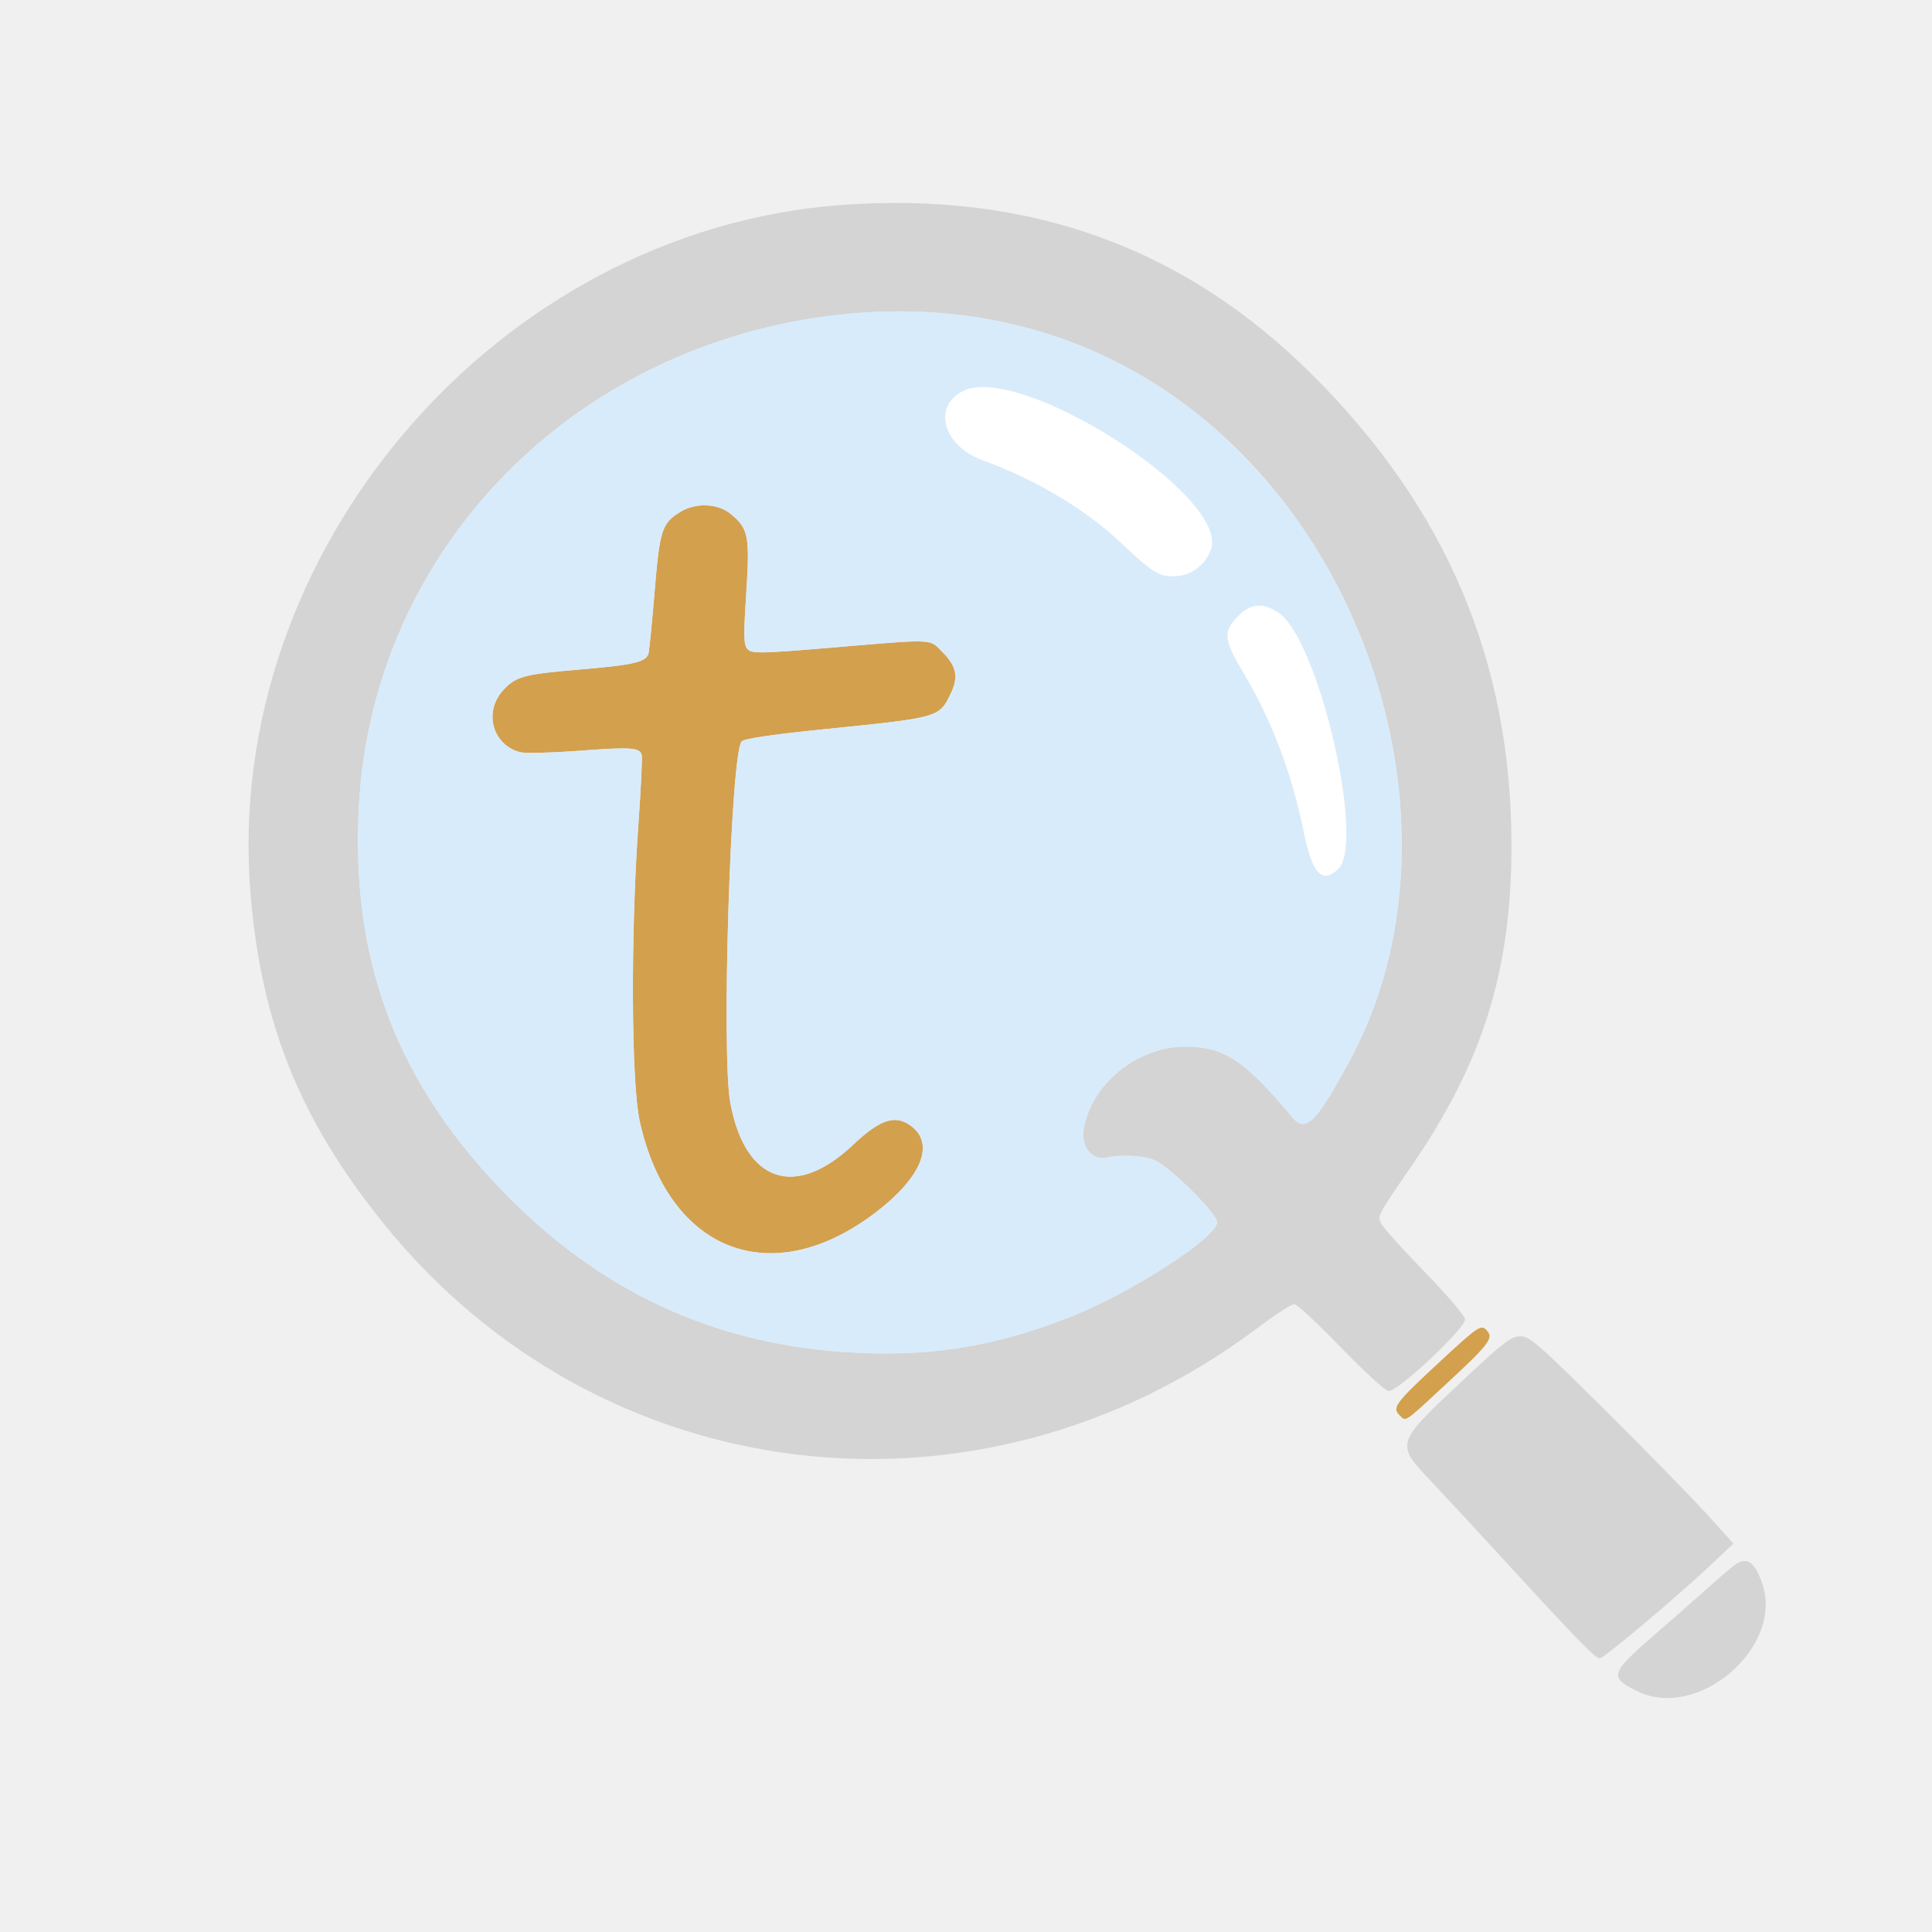
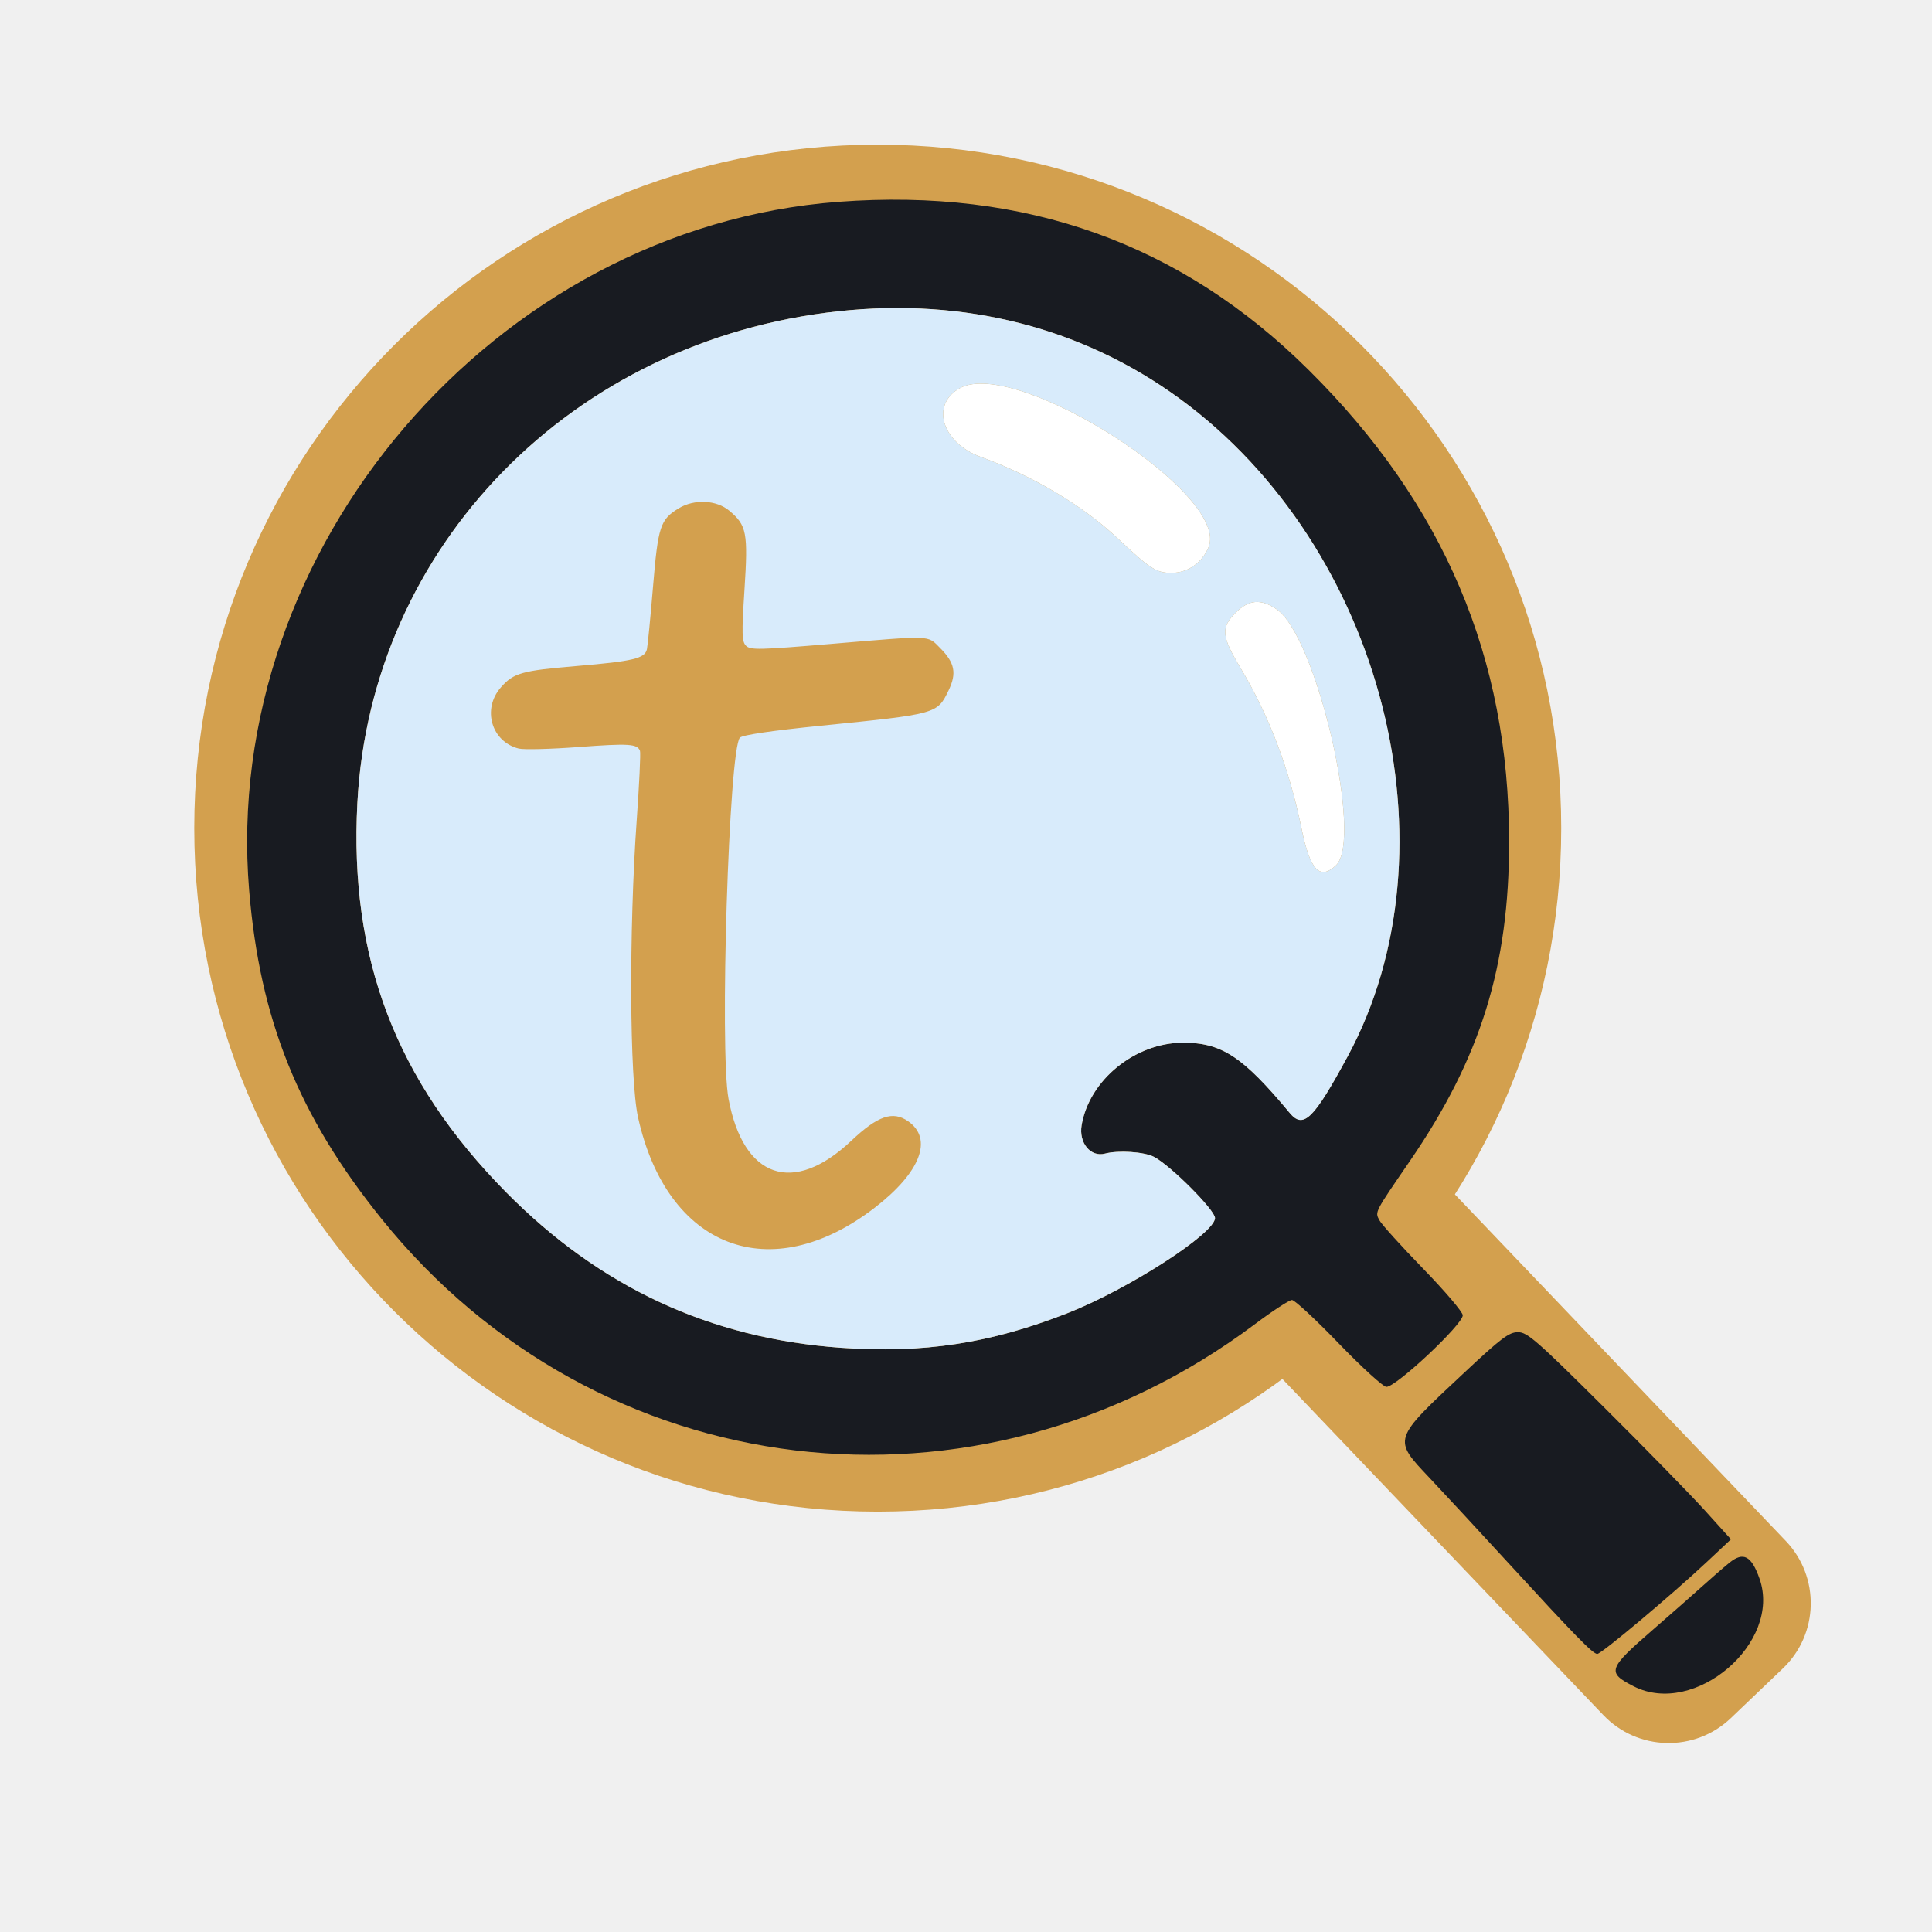
- <svg xmlns="http://www.w3.org/2000/svg" width="600px" height="600px" viewBox="0 0 600 600" shape-rendering="geometricPrecision" text-rendering="geometricPrecision" transform="rotate(0) scale(1, 1)">
-   <path d="M 298.775 121.559 C 289.465 126.611, 293.063 138.580, 305.216 142.984 C 321.265 148.801, 336.718 157.962, 347.498 168.054 C 358.086 177.964, 359.700 179, 364.558 179 C 369.525 179, 373.975 175.889, 375.999 171.002 C 382.788 154.613, 316.303 112.047, 298.775 121.559 M 384.400 191.400 C 379.781 196.019, 380.013 198.708, 385.878 208.487 C 394.817 223.392, 401.107 239.936, 404.906 258.530 C 407.538 271.416, 410.561 274.640, 415.585 269.920 C 424.185 261.841, 409.513 198.628, 397.102 190.284 C 392.196 186.986, 388.489 187.311, 384.400 191.400" stroke="none" fill="#ffffff" fill-rule="evenodd" />
-   <path d="M 211.304 158.956 C 205.580 162.447, 204.898 164.526, 203.339 183.246 C 202.549 192.736, 201.695 201.496, 201.441 202.714 C 200.837 205.613, 197.215 206.481, 179.500 207.971 C 162.564 209.395, 159.974 210.127, 156.050 214.596 C 150.143 221.324, 153.095 231.480, 161.576 233.609 C 163.134 234, 171.465 233.792, 180.089 233.147 C 195.789 231.973, 198.466 232.138, 199.282 234.327 C 199.523 234.972, 199.062 244.725, 198.258 256 C 195.822 290.153, 196.030 336.288, 198.673 348.214 C 207.702 388.955, 239.792 401.247, 272.168 376.365 C 286.426 365.407, 290.492 354.960, 282.640 349.460 C 277.874 346.122, 273.197 347.723, 264.955 355.511 C 246.930 372.543, 231.421 367.254, 226.805 342.500 C 223.972 327.304, 226.930 233.642, 230.351 230.220 C 231.185 229.386, 240.204 228.057, 255.575 226.505 C 291.634 222.861, 291.636 222.861, 295.173 215.580 C 297.783 210.209, 297.131 206.931, 292.541 202.341 C 288.541 198.341, 290.449 198.411, 258.629 201.092 C 236.429 202.962, 233.596 203.025, 232.246 201.675 C 230.935 200.363, 230.869 198.052, 231.751 184.331 C 232.896 166.514, 232.465 164.252, 227.059 159.703 C 223.044 156.325, 216.155 155.998, 211.304 158.956 M 446.951 423.086 C 433.419 435.616, 432.273 437.130, 434.573 439.431 C 436.715 441.572, 435.686 442.251, 449.054 429.868 C 462.218 417.674, 463.795 415.663, 461.947 413.436 C 460.029 411.126, 459.501 411.465, 446.951 423.086" stroke="none" fill="#d3a04e" fill-rule="evenodd" />
-   <path d="M 261 63.687 C 154.306 71.701, 69.012 171.326, 77.810 277.657 C 81.142 317.926, 93.151 347.714, 118.995 379.812 C 186.118 463.179, 303.961 477.355, 390.455 412.468 C 395.930 408.361, 401.091 405, 401.923 405 C 402.756 405, 409.301 411.078, 416.468 418.507 C 423.636 425.936, 430.298 432.011, 431.272 432.007 C 434.340 431.995, 455 412.613, 455 409.748 C 455 408.752, 449.439 402.214, 442.641 395.219 C 435.844 388.223, 429.741 381.465, 429.079 380.199 C 427.696 377.556, 427.482 377.971, 438.569 361.806 C 460.584 329.709, 469.425 301.239, 469.406 262.500 C 469.380 205.315, 449.115 157.633, 407.134 115.980 C 367.453 76.607, 319.143 59.321, 261 63.687 M 261 97.699 C 178.209 106.656, 115.671 170.555, 111.452 250.500 C 108.902 298.811, 123.406 336.785, 157.669 371.500 C 186.835 401.050, 221.124 416.983, 261.723 419.850 C 287.384 421.662, 308.050 418.513, 332.023 409.140 C 350.916 401.753, 378 384.307, 378 379.524 C 378 377.032, 364.150 363.163, 359.004 360.502 C 355.958 358.927, 347.973 358.400, 343.810 359.500 C 339.343 360.680, 335.626 356.189, 336.538 350.714 C 338.873 336.689, 353.124 325.056, 368 325.032 C 380.077 325.012, 386.627 329.317, 401.210 346.855 C 405.459 351.965, 408.618 348.891, 419.197 329.348 C 454.156 264.766, 430.247 171.099, 367 124.856 C 336.863 102.821, 300.282 93.449, 261 97.699 M 455.521 427.536 C 432.991 448.607, 433.164 448.082, 444.750 460.357 C 449.012 464.873, 459.919 476.653, 468.987 486.534 C 490.087 509.527, 495.436 515, 496.805 515 C 498.089 515, 520.026 496.580, 530.927 486.349 L 538.354 479.378 530.276 470.439 C 525.833 465.523, 511.669 451.038, 498.800 438.250 C 477.934 417.516, 475.052 415, 472.163 415 C 469.395 415, 466.971 416.826, 455.521 427.536 M 537.874 486.661 C 536.018 488.168, 532.235 491.449, 529.467 493.951 C 526.699 496.453, 519.815 502.507, 514.170 507.404 C 500.063 519.641, 499.683 520.757, 508.143 525.073 C 527.116 534.752, 554.251 511.511, 547.229 491.595 C 544.720 484.478, 542.199 483.148, 537.874 486.661" stroke="none" fill="#d4d4d4" fill-rule="evenodd" style="opacity: 1;" />
-   <path d="M 261 97.699 C 178.209 106.656, 115.671 170.555, 111.452 250.500 C 108.902 298.811, 123.406 336.785, 157.669 371.500 C 186.835 401.050, 221.124 416.983, 261.723 419.850 C 287.384 421.662, 308.050 418.513, 332.023 409.140 C 350.916 401.753, 378 384.307, 378 379.524 C 378 377.032, 364.150 363.163, 359.004 360.502 C 355.958 358.927, 347.973 358.400, 343.810 359.500 C 339.343 360.680, 335.626 356.189, 336.538 350.714 C 338.873 336.689, 353.124 325.056, 368 325.032 C 380.077 325.012, 386.627 329.317, 401.210 346.855 C 405.459 351.965, 408.618 348.891, 419.197 329.348 C 454.156 264.766, 430.247 171.099, 367 124.856 C 336.863 102.821, 300.282 93.449, 261 97.699 M 298.775 121.559 C 289.465 126.611, 293.063 138.580, 305.216 142.984 C 321.265 148.801, 336.718 157.962, 347.498 168.054 C 358.086 177.964, 359.700 179, 364.558 179 C 369.525 179, 373.975 175.889, 375.999 171.002 C 382.788 154.613, 316.303 112.047, 298.775 121.559 M 211.304 158.956 C 205.580 162.447, 204.898 164.526, 203.339 183.246 C 202.549 192.736, 201.695 201.496, 201.441 202.714 C 200.837 205.613, 197.215 206.481, 179.500 207.971 C 162.564 209.395, 159.974 210.127, 156.050 214.596 C 150.143 221.324, 153.095 231.480, 161.576 233.609 C 163.134 234, 171.465 233.792, 180.089 233.147 C 195.789 231.973, 198.466 232.138, 199.282 234.327 C 199.523 234.972, 199.062 244.725, 198.258 256 C 195.822 290.153, 196.030 336.288, 198.673 348.214 C 207.702 388.955, 239.792 401.247, 272.168 376.365 C 286.426 365.407, 290.492 354.960, 282.640 349.460 C 277.874 346.122, 273.197 347.723, 264.955 355.511 C 246.930 372.543, 231.421 367.254, 226.805 342.500 C 223.972 327.304, 226.930 233.642, 230.351 230.220 C 231.185 229.386, 240.204 228.057, 255.575 226.505 C 291.634 222.861, 291.636 222.861, 295.173 215.580 C 297.783 210.209, 297.131 206.931, 292.541 202.341 C 288.541 198.341, 290.449 198.411, 258.629 201.092 C 236.429 202.962, 233.596 203.025, 232.246 201.675 C 230.935 200.363, 230.869 198.052, 231.751 184.331 C 232.896 166.514, 232.465 164.252, 227.059 159.703 C 223.044 156.325, 216.155 155.998, 211.304 158.956 M 384.400 191.400 C 379.781 196.019, 380.013 198.708, 385.878 208.487 C 394.817 223.392, 401.107 239.936, 404.906 258.530 C 407.538 271.416, 410.561 274.640, 415.585 269.920 C 424.185 261.841, 409.513 198.628, 397.102 190.284 C 392.196 186.986, 388.489 187.311, 384.400 191.400" stroke="none" fill="#d8ebfb" fill-rule="evenodd" />
+ <svg xmlns="http://www.w3.org/2000/svg" width="600" zoomAndPan="magnify" viewBox="0 0 450 450" height="600" preserveAspectRatio="xMidYMid meet" version="1.0">
+   <defs>
+     <clipPath id="d96f7fae22">
+       <path d="M 45.246 33.695 L 363.637 33.695 L 363.637 352.086 L 45.246 352.086 Z M 45.246 33.695 " clip-rule="nonzero" />
+     </clipPath>
+     <clipPath id="9495ed5379">
+       <path d="M 204.441 33.695 C 116.52 33.695 45.246 104.973 45.246 192.891 C 45.246 280.812 116.52 352.086 204.441 352.086 C 292.359 352.086 363.637 280.812 363.637 192.891 C 363.637 104.973 292.359 33.695 204.441 33.695 Z M 204.441 33.695 " clip-rule="nonzero" />
+     </clipPath>
+     <clipPath id="c695fac22a">
+       <path d="M 0.246 0.695 L 318.637 0.695 L 318.637 319.086 L 0.246 319.086 Z M 0.246 0.695 " clip-rule="nonzero" />
+     </clipPath>
+     <clipPath id="05bd4316e5">
+       <path d="M 159.441 0.695 C 71.52 0.695 0.246 71.973 0.246 159.891 C 0.246 247.812 71.52 319.086 159.441 319.086 C 247.359 319.086 318.637 247.812 318.637 159.891 C 318.637 71.973 247.359 0.695 159.441 0.695 Z M 159.441 0.695 " clip-rule="nonzero" />
+     </clipPath>
+     <clipPath id="b1dd518809">
+       <rect x="0" width="319" y="0" height="320" />
+     </clipPath>
+     <clipPath id="9a0caa1318">
+       <path d="M 178 153 L 422 153 L 422 406 L 178 406 Z M 178 153 " clip-rule="nonzero" />
+     </clipPath>
+     <clipPath id="f857b6499f">
+       <path d="M 169.469 185.852 L 211.957 145.285 L 430.492 374.152 L 388.004 414.723 Z M 169.469 185.852 " clip-rule="nonzero" />
+     </clipPath>
+     <clipPath id="a4663a24c0">
+       <path d="M 184.66 171.352 L 196.77 159.785 C 205.156 151.777 218.449 152.086 226.461 160.473 L 415.949 358.922 C 423.957 367.312 423.652 380.605 415.262 388.613 L 403.152 400.176 C 394.766 408.188 381.473 407.879 373.461 399.492 L 183.973 201.043 C 175.965 192.652 176.27 179.359 184.66 171.352 Z M 184.66 171.352 " clip-rule="nonzero" />
+     </clipPath>
+     <clipPath id="374ad4ecae">
+       <path d="M 0 0 L 244 0 L 244 253 L 0 253 Z M 0 0 " clip-rule="nonzero" />
+     </clipPath>
+     <clipPath id="968b2f22e8">
+       <path d="M -8.531 32.852 L 33.957 -7.715 L 252.492 221.152 L 210.004 261.723 Z M -8.531 32.852 " clip-rule="nonzero" />
+     </clipPath>
+     <clipPath id="3ca6730f7c">
+       <path d="M 6.66 18.352 L 18.77 6.785 C 27.156 -1.223 40.449 -0.914 48.461 7.473 L 237.949 205.922 C 245.957 214.312 245.652 227.605 237.262 235.613 L 225.152 247.176 C 216.766 255.188 203.473 254.879 195.461 246.492 L 5.973 48.043 C -2.035 39.652 -1.73 26.359 6.66 18.352 Z M 6.66 18.352 " clip-rule="nonzero" />
+     </clipPath>
+     <clipPath id="260e975dc8">
+       <rect x="0" width="244" y="0" height="253" />
+     </clipPath>
+     <clipPath id="98d3a06b63">
+       <rect x="0" width="450" y="0" height="450" />
+     </clipPath>
+   </defs>
+   <g transform="matrix(1, 0, 0, 1, 0, 0)">
+     <g clip-path="url(#98d3a06b63)">
+       <g clip-path="url(#d96f7fae22)">
+         <g clip-path="url(#9495ed5379)">
+           <g transform="matrix(1, 0, 0, 1, 45, 33)">
+             <g clip-path="url(#b1dd518809)">
+               <g clip-path="url(#c695fac22a)">
+                 <g clip-path="url(#05bd4316e5)">
+                   <path fill="#d3a04e" d="M 0.246 0.695 L 318.637 0.695 L 318.637 319.086 L 0.246 319.086 Z M 0.246 0.695 " fill-opacity="1" fill-rule="nonzero" />
+                 </g>
+               </g>
+             </g>
+           </g>
+         </g>
+       </g>
+       <g clip-path="url(#9a0caa1318)">
+         <g clip-path="url(#f857b6499f)">
+           <g clip-path="url(#a4663a24c0)">
+             <g transform="matrix(1, 0, 0, 1, 178, 153)">
+               <g clip-path="url(#260e975dc8)">
+                 <g clip-path="url(#374ad4ecae)">
+                   <g clip-path="url(#968b2f22e8)">
+                     <g clip-path="url(#3ca6730f7c)">
+                       <path fill="#d3a04e" d="M -8.531 32.852 L 33.957 -7.715 L 252.492 221.152 L 210.004 261.723 Z M -8.531 32.852 " fill-opacity="1" fill-rule="nonzero" />
+                     </g>
+                   </g>
+                 </g>
+               </g>
+             </g>
+           </g>
+         </g>
+       </g>
+       <path fill="#ffffff" d="M 223.629 90.379 C 216.648 94.164 219.348 103.133 228.453 106.434 C 240.48 110.793 252.062 117.66 260.141 125.223 C 268.078 132.648 269.285 133.426 272.926 133.426 C 276.648 133.426 279.984 131.094 281.5 127.43 C 286.59 115.148 236.762 83.25 223.629 90.379 M 287.797 142.719 C 284.336 146.18 284.508 148.195 288.902 155.523 C 295.602 166.691 300.316 179.09 303.164 193.027 C 305.137 202.684 307.402 205.098 311.168 201.562 C 317.613 195.508 306.617 148.133 297.316 141.883 C 293.641 139.41 290.859 139.652 287.797 142.719 " fill-opacity="1" fill-rule="evenodd" />
+       <path fill="#d3a04e" d="M 158.074 118.402 C 153.785 121.02 153.273 122.578 152.105 136.605 C 151.512 143.719 150.875 150.285 150.684 151.195 C 150.23 153.367 147.516 154.02 134.238 155.137 C 121.547 156.203 119.605 156.75 116.664 160.102 C 112.238 165.145 114.453 172.754 120.809 174.352 C 121.977 174.645 128.219 174.488 134.68 174.004 C 146.445 173.125 148.453 173.246 149.066 174.887 C 149.246 175.371 148.898 182.68 148.297 191.129 C 146.473 216.727 146.629 251.301 148.609 260.238 C 155.375 290.77 179.426 299.98 203.688 281.336 C 214.371 273.121 217.418 265.293 211.535 261.172 C 207.965 258.668 204.457 259.871 198.281 265.707 C 184.773 278.469 173.152 274.508 169.691 255.957 C 167.566 244.566 169.785 174.375 172.348 171.809 C 172.973 171.184 179.734 170.188 191.254 169.027 C 218.277 166.297 218.277 166.297 220.93 160.84 C 222.883 156.812 222.395 154.355 218.957 150.918 C 215.957 147.918 217.387 147.973 193.539 149.98 C 176.902 151.383 174.781 151.43 173.77 150.418 C 172.785 149.434 172.738 147.703 173.398 137.418 C 174.258 124.066 173.934 122.371 169.883 118.965 C 166.871 116.43 161.711 116.188 158.074 118.402 M 334.672 316.348 C 324.531 325.738 323.672 326.871 325.398 328.598 C 327.004 330.203 326.23 330.711 336.25 321.43 C 346.113 312.293 347.297 310.785 345.91 309.117 C 344.473 307.387 344.078 307.641 334.672 316.348 " fill-opacity="1" fill-rule="evenodd" />
+       <path fill="#181b21" d="M 195.316 47.008 C 115.359 53.012 51.438 127.672 58.031 207.359 C 60.527 237.539 69.527 259.863 88.895 283.918 C 139.199 346.395 227.516 357.02 292.336 308.391 C 296.438 305.312 300.305 302.793 300.93 302.793 C 301.555 302.793 306.457 307.348 311.828 312.918 C 317.199 318.484 322.195 323.035 322.922 323.035 C 325.223 323.023 340.707 308.5 340.707 306.352 C 340.707 305.605 336.539 300.707 331.445 295.465 C 326.352 290.223 321.777 285.156 321.281 284.207 C 320.242 282.227 320.082 282.539 328.391 270.422 C 344.891 246.371 351.516 225.035 351.5 196 C 351.484 153.145 336.297 117.41 304.832 86.195 C 275.098 56.688 238.891 43.734 195.316 47.008 M 195.316 72.496 C 133.273 79.207 86.406 127.094 83.242 187.008 C 81.332 223.215 92.203 251.672 117.879 277.688 C 139.738 299.832 165.434 311.773 195.859 313.922 C 215.09 315.281 230.578 312.922 248.543 305.898 C 262.703 300.359 283 287.285 283 283.703 C 283 281.836 272.621 271.441 268.766 269.445 C 266.48 268.266 260.496 267.871 257.379 268.695 C 254.031 269.578 251.246 266.215 251.926 262.109 C 253.676 251.602 264.359 242.883 275.508 242.863 C 284.559 242.848 289.465 246.074 300.395 259.219 C 303.578 263.047 305.945 260.746 313.875 246.098 C 340.074 197.699 322.156 127.504 274.758 92.848 C 252.172 76.336 224.758 69.312 195.316 72.496 M 341.098 319.684 C 324.211 335.473 324.34 335.082 333.023 344.281 C 336.219 347.664 344.391 356.492 351.188 363.898 C 367 381.129 371.008 385.23 372.035 385.23 C 372.996 385.23 389.438 371.426 397.605 363.758 L 403.172 358.535 L 397.121 351.836 C 393.789 348.152 383.176 337.297 373.531 327.711 C 357.895 312.172 355.734 310.289 353.566 310.289 C 351.492 310.289 349.676 311.656 341.098 319.684 M 402.812 363.992 C 401.422 365.121 398.586 367.582 396.512 369.457 C 394.438 371.332 389.281 375.867 385.051 379.539 C 374.477 388.707 374.191 389.547 380.531 392.781 C 394.75 400.031 415.086 382.617 409.824 367.691 C 407.945 362.355 406.055 361.359 402.812 363.992 " fill-opacity="1" fill-rule="evenodd" />
+       <path fill="#d8ebfb" d="M 195.316 72.496 C 133.273 79.207 86.406 127.094 83.242 187.008 C 81.332 223.215 92.203 251.672 117.879 277.688 C 139.738 299.832 165.434 311.773 195.859 313.922 C 215.09 315.281 230.578 312.922 248.543 305.898 C 262.703 300.359 283 287.285 283 283.703 C 283 281.836 272.621 271.441 268.766 269.445 C 266.48 268.266 260.496 267.871 257.379 268.695 C 254.031 269.578 251.246 266.215 251.926 262.109 C 253.676 251.602 264.359 242.883 275.508 242.863 C 284.559 242.848 289.465 246.074 300.395 259.219 C 303.578 263.047 305.945 260.746 313.875 246.098 C 340.074 197.699 322.156 127.504 274.758 92.848 C 252.172 76.336 224.758 69.312 195.316 72.496 M 223.629 90.379 C 216.648 94.164 219.348 103.133 228.453 106.434 C 240.48 110.793 252.062 117.66 260.141 125.223 C 268.078 132.648 269.285 133.426 272.926 133.426 C 276.648 133.426 279.984 131.094 281.5 127.43 C 286.59 115.148 236.762 83.25 223.629 90.379 M 158.074 118.402 C 153.785 121.02 153.273 122.578 152.105 136.605 C 151.512 143.719 150.875 150.285 150.684 151.195 C 150.23 153.367 147.516 154.02 134.238 155.137 C 121.547 156.203 119.605 156.75 116.664 160.102 C 112.238 165.145 114.453 172.754 120.809 174.352 C 121.977 174.645 128.219 174.488 134.68 174.004 C 146.445 173.125 148.453 173.246 149.066 174.887 C 149.246 175.371 148.898 182.68 148.297 191.129 C 146.473 216.727 146.629 251.301 148.609 260.238 C 155.375 290.77 179.426 299.98 203.688 281.336 C 214.371 273.121 217.418 265.293 211.535 261.172 C 207.965 258.668 204.457 259.871 198.281 265.707 C 184.773 278.469 173.152 274.508 169.691 255.957 C 167.566 244.566 169.785 174.375 172.348 171.809 C 172.973 171.184 179.734 170.188 191.254 169.027 C 218.277 166.297 218.277 166.297 220.93 160.84 C 222.883 156.812 222.395 154.355 218.957 150.918 C 215.957 147.918 217.387 147.973 193.539 149.98 C 176.902 151.383 174.781 151.43 173.77 150.418 C 172.785 149.434 172.738 147.703 173.398 137.418 C 174.258 124.066 173.934 122.371 169.883 118.965 C 166.871 116.43 161.711 116.188 158.074 118.402 M 287.797 142.719 C 284.336 146.18 284.508 148.195 288.902 155.523 C 295.602 166.691 300.316 179.09 303.164 193.027 C 305.137 202.684 307.402 205.098 311.168 201.562 C 317.613 195.508 306.617 148.133 297.316 141.883 C 293.641 139.41 290.859 139.652 287.797 142.719 " fill-opacity="1" fill-rule="evenodd" />
+     </g>
+   </g>
</svg>
